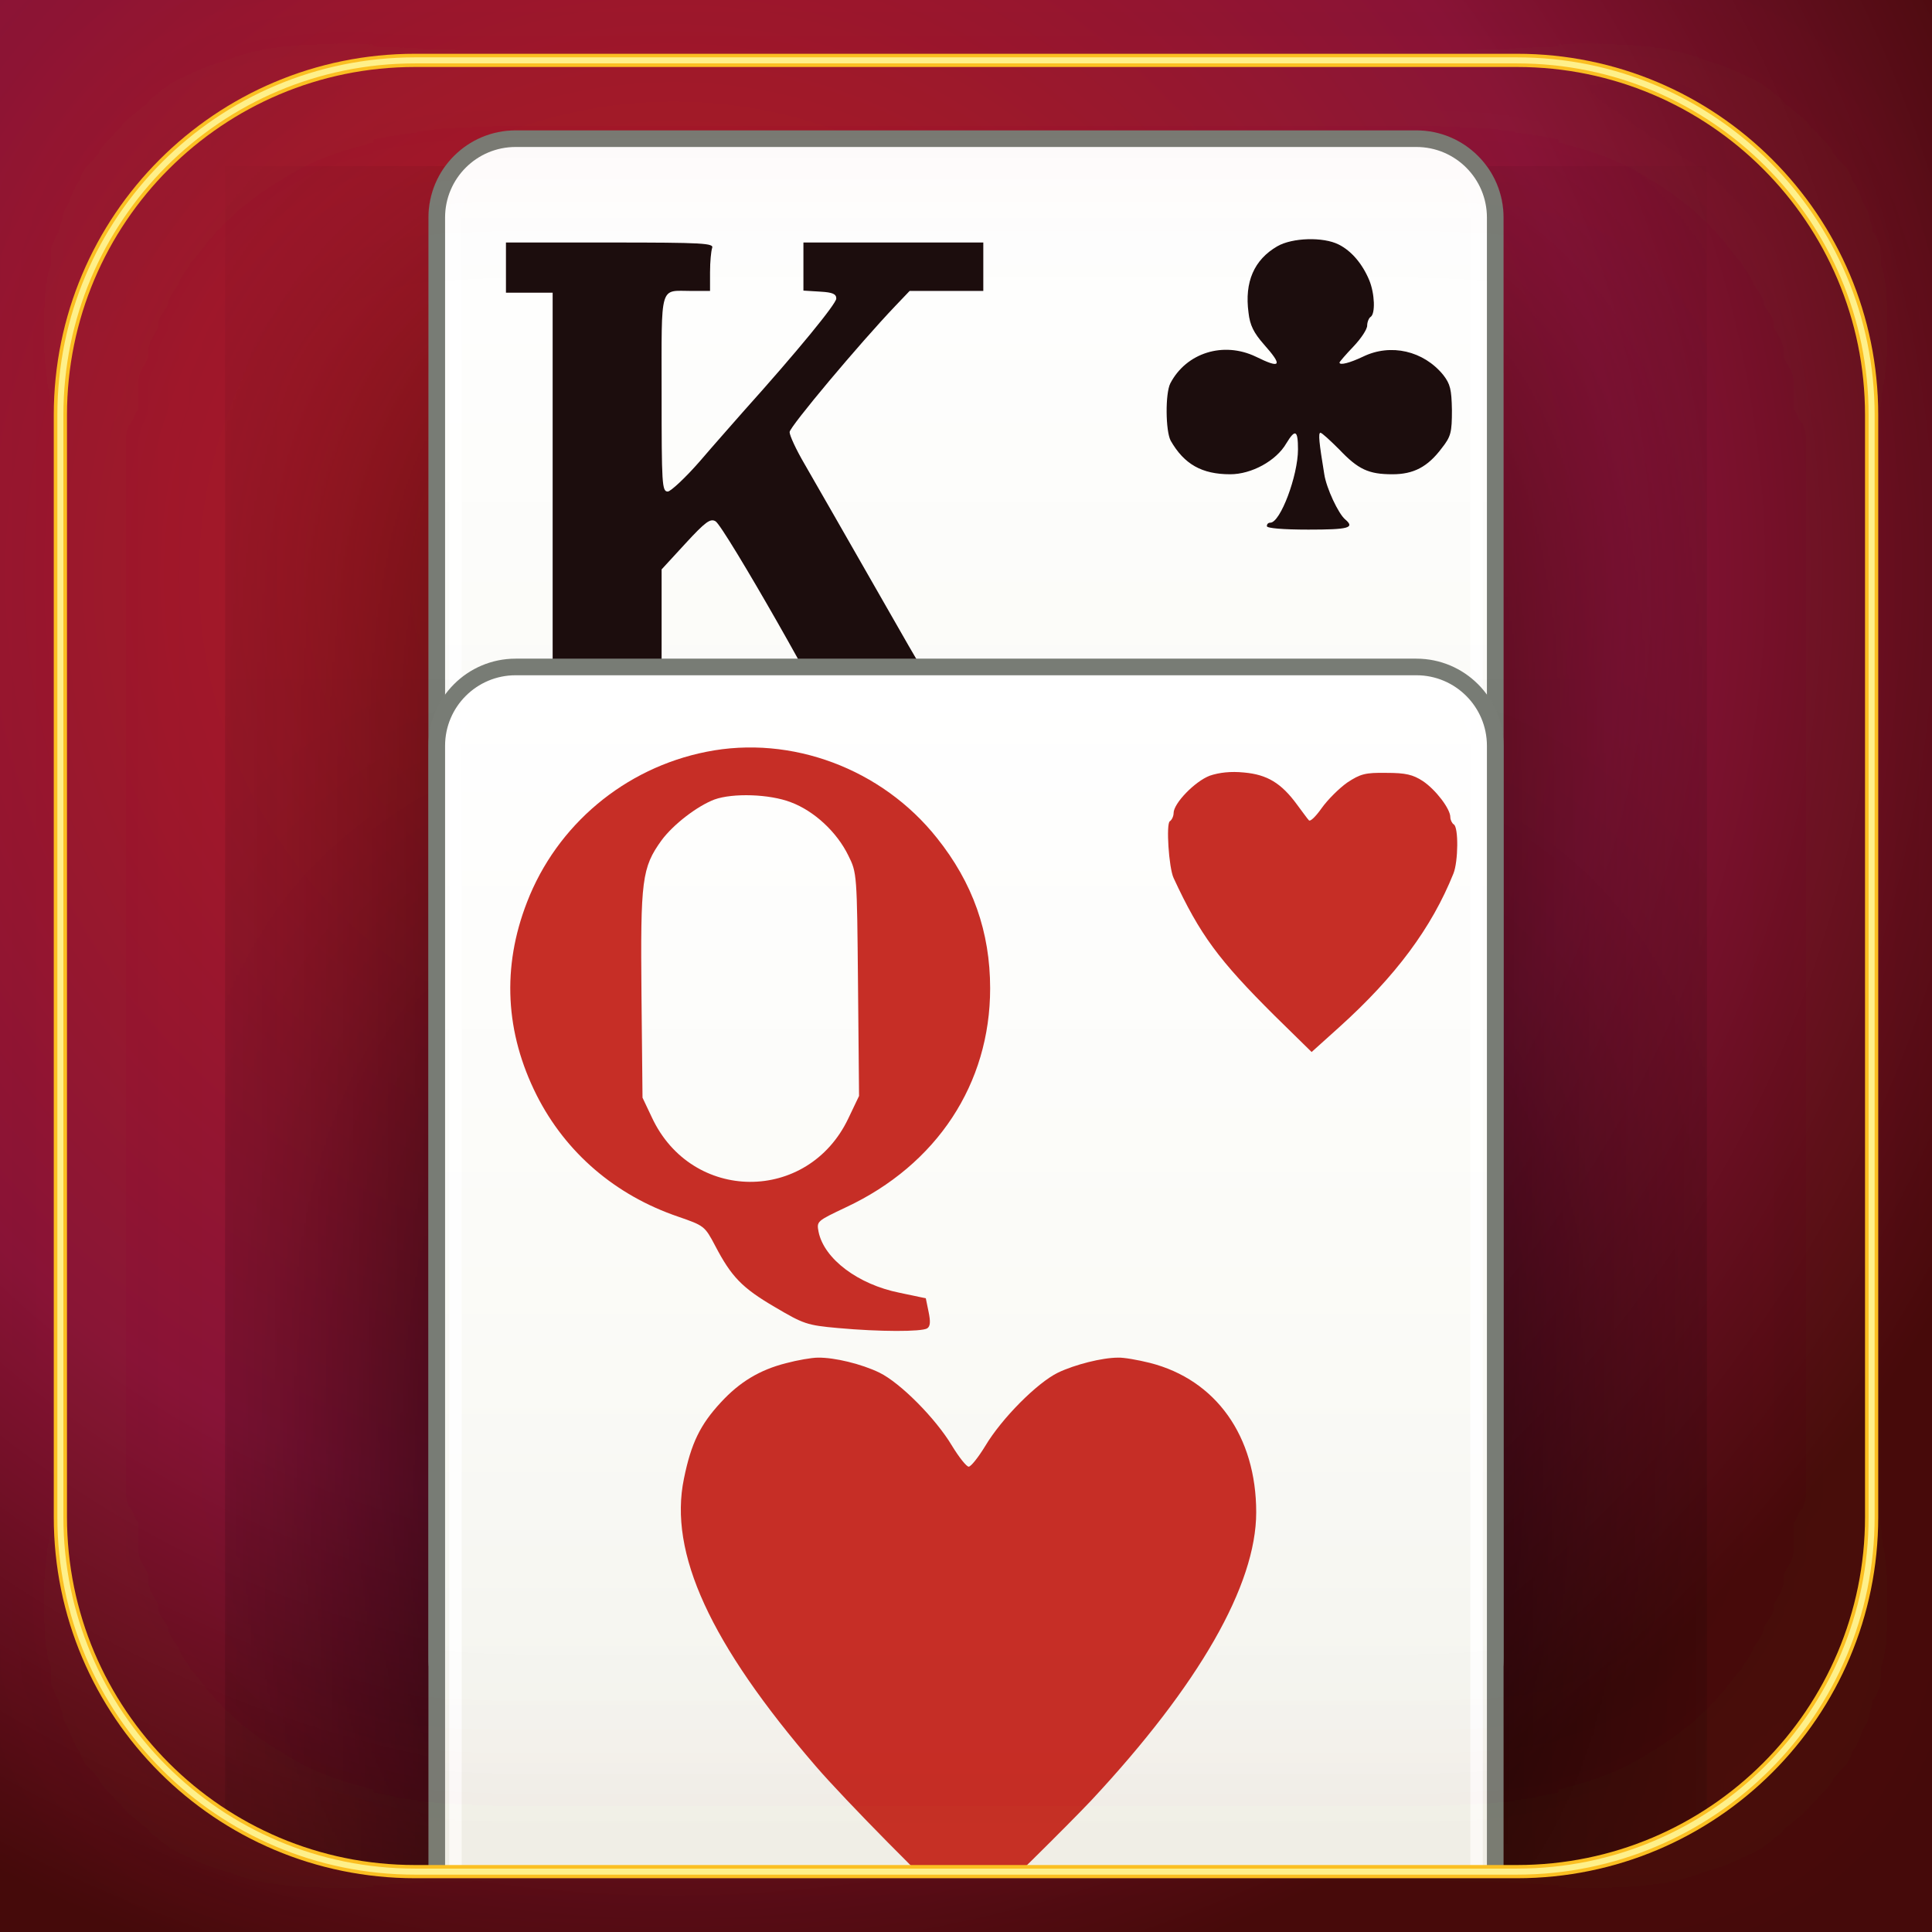
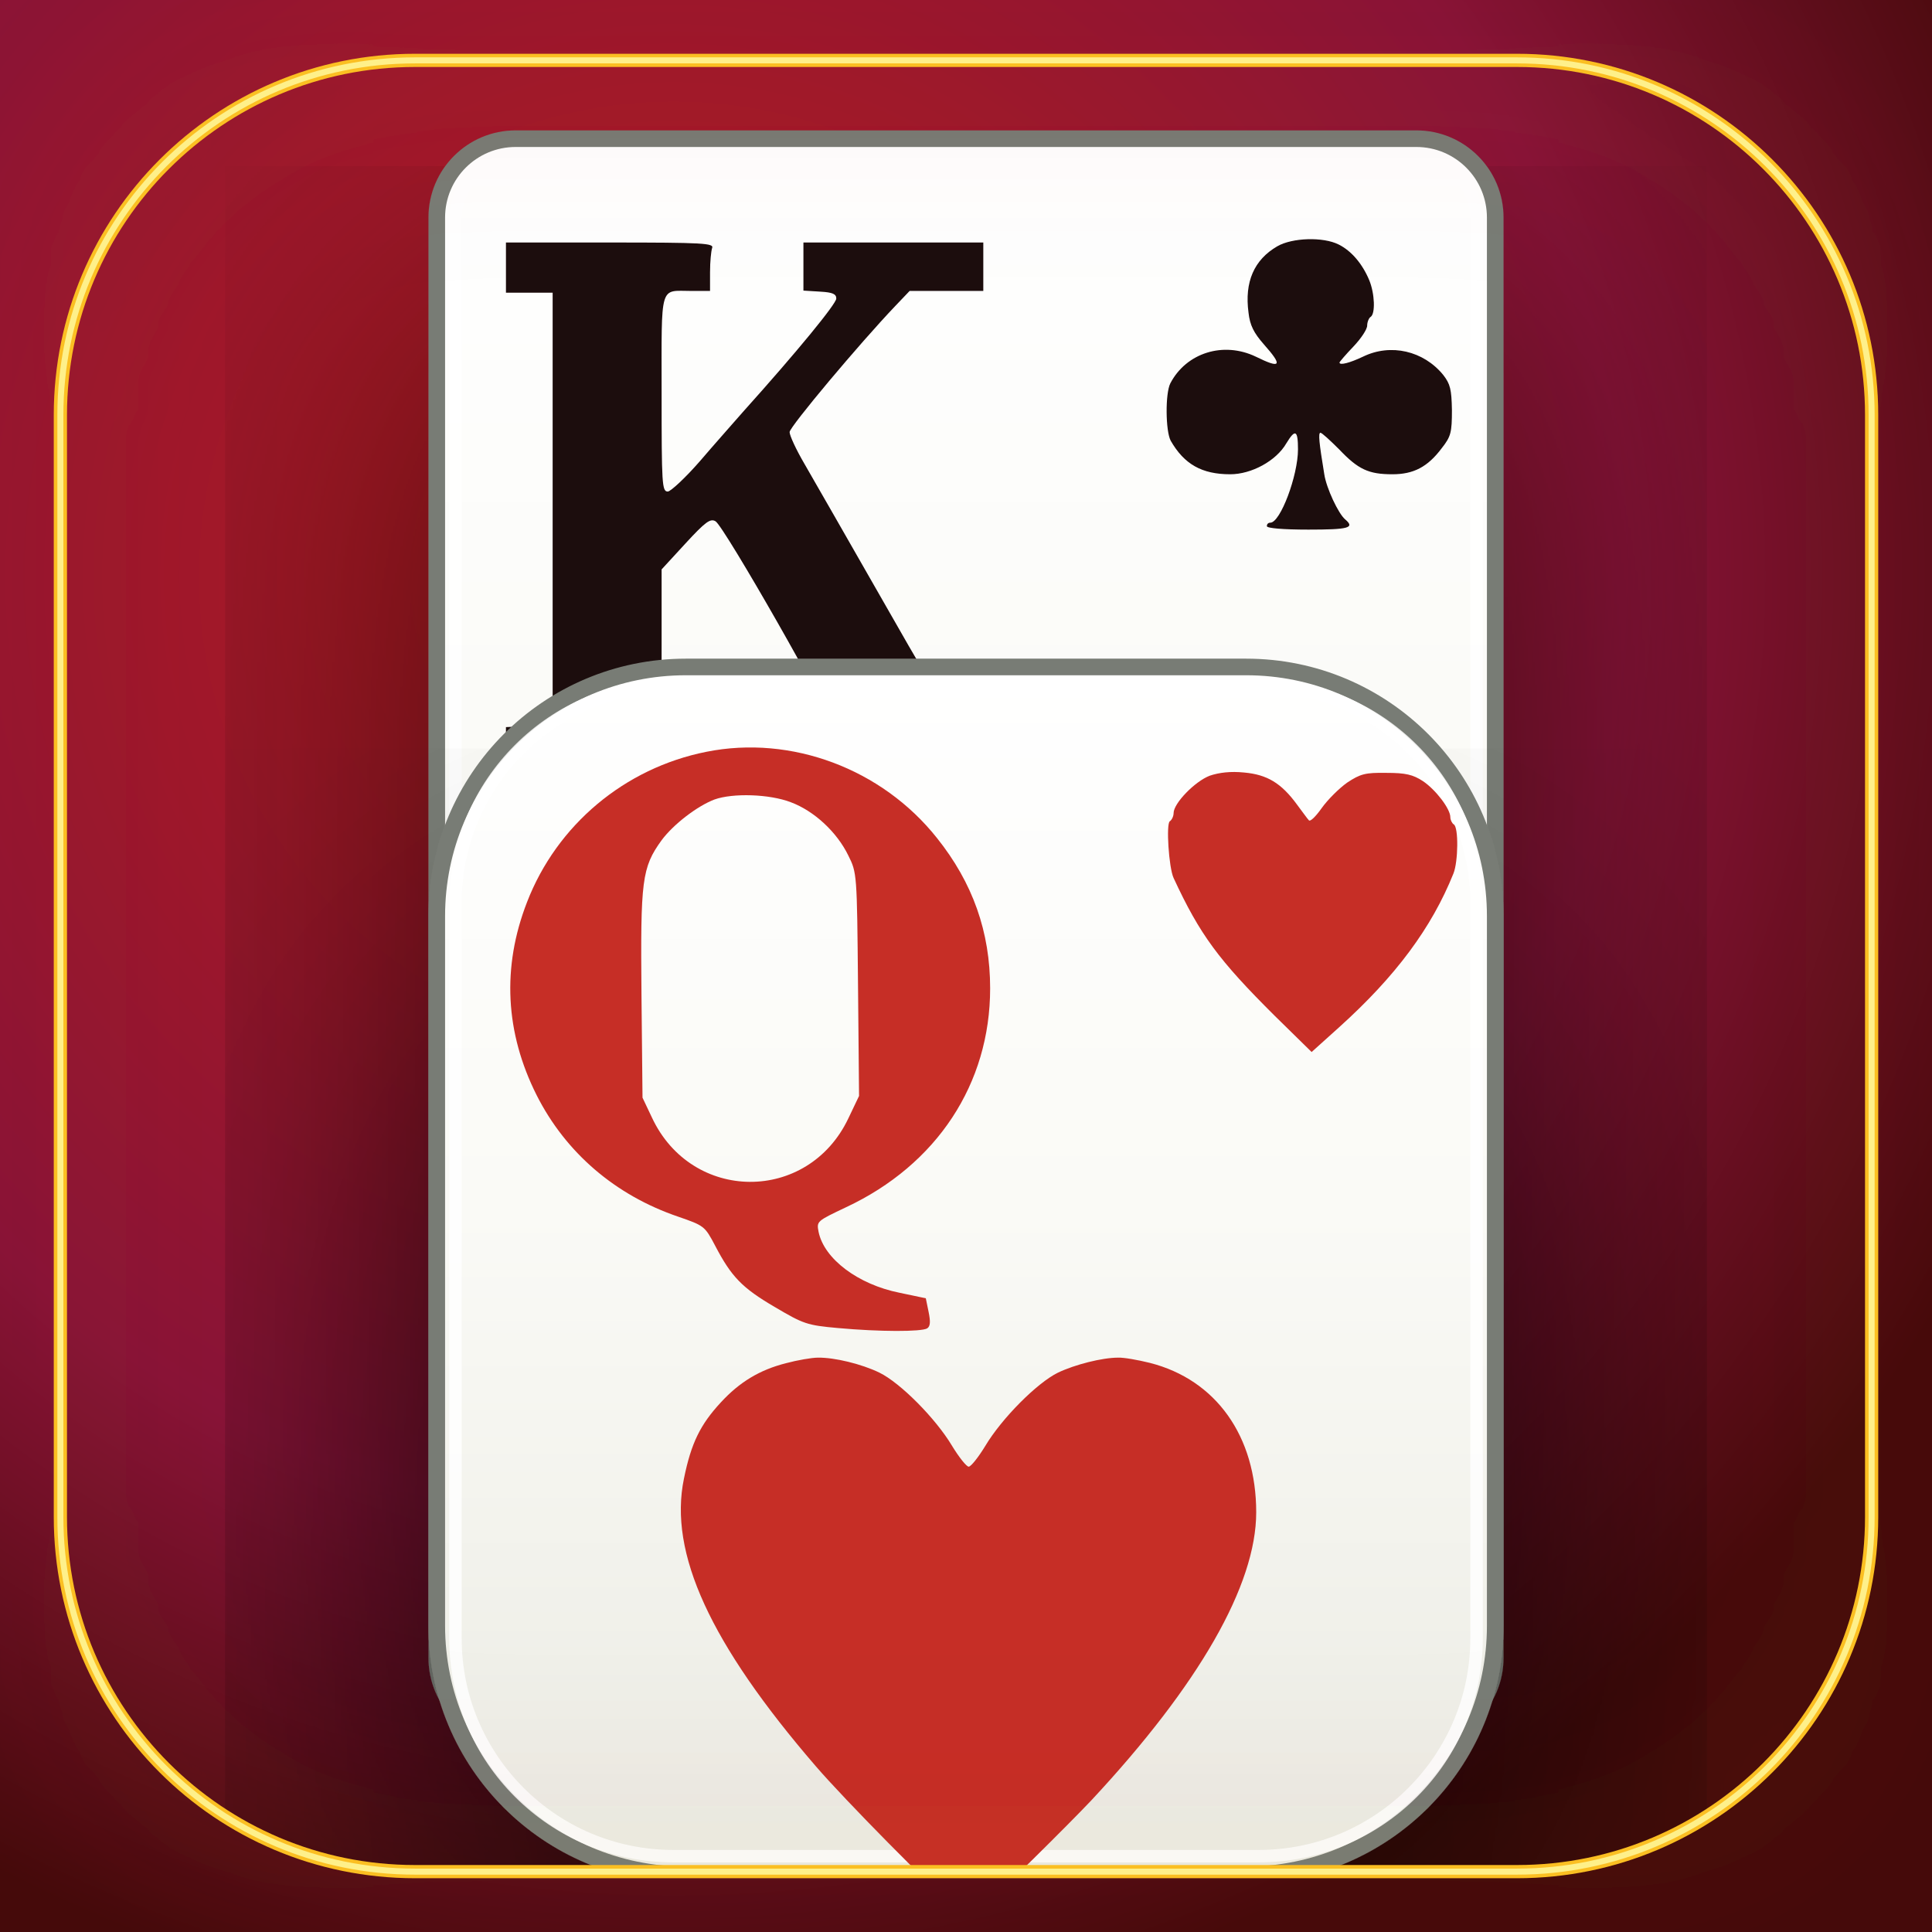
<svg xmlns="http://www.w3.org/2000/svg" viewBox="0 0 512 512" width="512" height="512">
  <defs>
    <linearGradient id="cardGrad" x1="0" y1="0" x2="0" y2="1">
      <stop offset="0%" stop-color="#ffffff" />
      <stop offset="45%" stop-color="#fafaf6" />
      <stop offset="100%" stop-color="#ebebe3" />
    </linearGradient>
    <filter id="shadowK" x="-20%" y="-20%" width="140%" height="150%">
      <feDropShadow dx="0" dy="8" stdDeviation="12" flood-color="#000000" flood-opacity="0.6" />
    </filter>
    <filter id="shadowQ" x="-20%" y="-20%" width="140%" height="150%">
      <feDropShadow dx="0" dy="6" stdDeviation="8" flood-color="#000000" flood-opacity="0.5" />
      <feDropShadow dx="0" dy="16" stdDeviation="16" flood-color="#000000" flood-opacity="0.38" />
    </filter>
    <filter id="outerSquircleGlow" x="-25%" y="-25%" width="150%" height="150%">
      <feDropShadow dx="0" dy="0" stdDeviation="5" flood-color="#fef08a" flood-opacity="0.9" />
      <feDropShadow dx="0" dy="0" stdDeviation="12" flood-color="#fbbf24" flood-opacity="0.8" />
      <feDropShadow dx="0" dy="0" stdDeviation="24" flood-color="#b45309" flood-opacity="0.5" />
    </filter>
    <radialGradient id="bgGrad" cx="35%" cy="30%" r="75%">
      <stop offset="0%" stop-color="#b91c1c" />
      <stop offset="65%" stop-color="#881337" />
      <stop offset="100%" stop-color="#450a0a" />
    </radialGradient>
    <clipPath id="squircleClip">
      <rect x="16" y="16" width="480" height="480" rx="94" />
    </clipPath>
  </defs>
  <rect width="512" height="512" fill="url(#bgGrad)" />
  <g clip-path="url(#squircleClip)">
    <g id="card-king" transform="translate(113.00, 34.00) scale(5.5)" filter="url(#shadowK)">
      <rect x="0.5" y="0.5" width="51" height="77" rx="3.8" fill="url(#cardGrad)" stroke="#787b74" stroke-width="0.8" />
      <rect x="1.4" y="1.4" width="49.2" height="75.2" rx="3.0" fill="none" stroke="rgba(255,255,255,0.85)" stroke-width="0.6" />
      <g transform="translate(1.0, 2.67) scale(0.166667) translate(0, 186.0) scale(0.1, -0.1)">
        <path d="M170 1618 l0 -73 67 0 68 0 0 -625 0 -625 -67 -3 -68 -3 0 -69 0 -70 301 0 c270 0 301 2 295 16 -3 9 -6 40 -6 70 l0 54 -54 0 c-92 0 -86 -17 -86 234 l0 221 69 75 c58 63 72 73 87 64 25 -15 337 -562 330 -579 -3 -9 -19 -15 -41 -15 l-35 0 0 -70 0 -70 280 0 280 0 0 70 0 70 -55 0 c-41 0 -59 5 -72 19 -10 11 -101 165 -202 343 -102 178 -204 357 -228 398 -24 41 -43 82 -43 92 0 15 202 256 306 365 l41 43 106 0 107 0 0 70 0 70 -260 0 -260 0 0 -69 0 -70 48 -3 c37 -2 47 -7 47 -20 0 -15 -111 -151 -270 -328 -27 -31 -84 -95 -125 -143 -41 -47 -83 -86 -92 -87 -17 0 -18 20 -18 284 0 321 -7 296 86 296 l54 0 0 54 c0 30 3 61 6 70 6 14 -25 16 -295 16 l-301 0 0 -72z" fill="#1b0a0a" />
      </g>
      <g transform="translate(33.33, 0.67) scale(0.166667) translate(0, 124.0) scale(0.1, -0.1)">
        <path d="M460 939 c-67 -39 -95 -103 -83 -192 4 -36 15 -58 44 -91 56 -63 50 -72 -23 -36 -94 45 -201 11 -247 -77 -15 -29 -14 -138 1 -166 39 -68 90 -97 172 -97 62 0 133 39 162 89 26 43 34 39 34 -17 0 -76 -51 -212 -80 -212 -6 0 -10 -4 -10 -10 0 -6 47 -10 120 -10 116 0 135 5 107 29 -20 16 -55 91 -61 131 -15 91 -18 120 -11 120 4 0 28 -22 54 -48 55 -58 85 -72 154 -72 61 0 102 21 143 76 26 33 29 45 29 109 -1 61 -5 76 -25 102 -57 70 -152 92 -232 53 -38 -18 -68 -26 -68 -17 0 2 18 23 40 46 22 23 40 50 40 61 0 10 5 22 10 25 14 9 12 67 -4 106 -20 48 -52 85 -88 103 -45 23 -135 20 -178 -5z" fill="#1b0a0a" />
      </g>
      <g transform="translate(5.67, 34.67) scale(0.166667) translate(0, 236.0) scale(0.1, -0.1)">
        <path d="M1080 2205 c-147 -42 -265 -166 -300 -318 -14 -62 -12 -163 5 -236 21 -90 67 -164 147 -243 63 -62 80 -90 60 -102 -5 -3 -52 15 -105 40 -177 83 -332 90 -477 22 -261 -124 -312 -513 -96 -729 65 -65 140 -105 237 -125 185 -38 400 60 524 240 59 87 69 78 62 -56 -13 -240 -75 -419 -184 -525 l-54 -53 326 0 326 0 -54 53 c-67 66 -121 168 -152 292 -24 95 -51 317 -40 335 12 19 33 10 57 -28 45 -66 109 -132 170 -173 74 -51 110 -66 204 -85 243 -50 486 125 525 378 33 211 -53 397 -222 475 -152 71 -308 64 -482 -23 -37 -19 -76 -34 -87 -34 -37 0 -22 36 37 86 229 196 233 565 9 734 -84 64 -143 82 -271 86 -78 3 -126 -1 -165 -11z" fill="#1b0a0a" />
      </g>
    </g>
    <g id="card-queen" transform="translate(113.00, 174.00) scale(5.5)" filter="url(#shadowQ)">
-       <rect x="0.5" y="0.5" width="51" height="77.00" rx="3.80" fill="url(#cardGrad)" stroke="#787b74" stroke-width="0.8" />
-       <rect x="1.4" y="1.4" width="49.2" height="75.20" rx="3.00" fill="none" stroke="rgba(255,255,255,0.85)" stroke-width="0.6" />
+       <rect x="0.5" y="0.5" width="51" height="58.20" rx="12.00" fill="url(#cardGrad)" stroke="#787b74" stroke-width="0.8" />
+       <rect x="1.4" y="1.4" width="49.2" height="56.40" rx="10.50" fill="none" stroke="rgba(255,255,255,0.85)" stroke-width="0.6" />
      <g transform="translate(1.33, 1.67) scale(0.166667) translate(0, 198.0) scale(0.1, -0.1)">
        <path d="M730 1805 c-237 -47 -433 -212 -519 -435 -73 -188 -63 -377 28 -558 84 -166 227 -289 409 -351 75 -26 77 -27 107 -84 47 -90 78 -122 172 -177 83 -49 93 -53 183 -61 121 -11 241 -11 258 -1 9 6 10 19 4 48 l-8 39 -76 16 c-120 24 -218 98 -234 176 -6 31 -5 31 79 71 263 123 417 357 417 633 0 163 -50 305 -154 435 -159 200 -421 298 -666 249z m244 -146 c67 -25 133 -86 166 -154 25 -50 25 -53 28 -373 l3 -322 -31 -65 c-117 -246 -453 -244 -568 3 l-27 57 -3 298 c-3 331 1 367 58 446 34 46 103 99 153 118 53 19 159 16 221 -8z" fill="#c62f27" />
      </g>
      <g transform="translate(33.67, 0.67) scale(0.166667) translate(0, 124.0) scale(0.1, -0.1)">
        <path d="M245 936 c-43 -16 -105 -80 -105 -108 0 -9 -5 -20 -11 -24 -11 -7 -3 -134 11 -164 76 -164 130 -237 293 -399 l106 -104 80 72 c163 147 267 287 330 444 14 35 15 134 1 142 -5 3 -10 13 -10 21 0 24 -42 79 -79 104 -29 19 -50 24 -106 24 -61 1 -75 -3 -113 -28 -24 -17 -57 -50 -74 -74 -17 -24 -33 -40 -37 -35 -4 4 -19 25 -34 45 -46 63 -87 87 -153 93 -39 4 -72 0 -99 -9z" fill="#c62f27" />
      </g>
      <g transform="translate(9.73, 31.50) scale(0.133334) translate(0, 232.0) scale(0.1, -0.1)">
        <path d="M570 2129 c-95 -24 -168 -68 -236 -142 -74 -80 -107 -147 -133 -275 -56 -269 95 -597 476 -1039 103 -120 423 -444 516 -523 l37 -32 38 32 c60 52 320 309 405 399 389 417 596 778 596 1041 0 275 -145 479 -384 540 -44 11 -96 20 -115 19 -58 0 -156 -25 -217 -54 -76 -37 -204 -166 -263 -265 -25 -41 -52 -75 -60 -75 -8 0 -35 34 -60 75 -59 99 -187 228 -263 265 -64 31 -162 55 -222 54 -22 0 -74 -9 -115 -20z" fill="#c62f27" />
      </g>
    </g>
  </g>
  <rect x="16" y="16" width="480" height="480" rx="94" fill="none" stroke="#fbbf24" stroke-width="3.5" filter="url(#outerSquircleGlow)" />
  <rect x="16" y="16" width="480" height="480" rx="94" fill="none" stroke="#fef08a" stroke-width="1.6" />
</svg>
